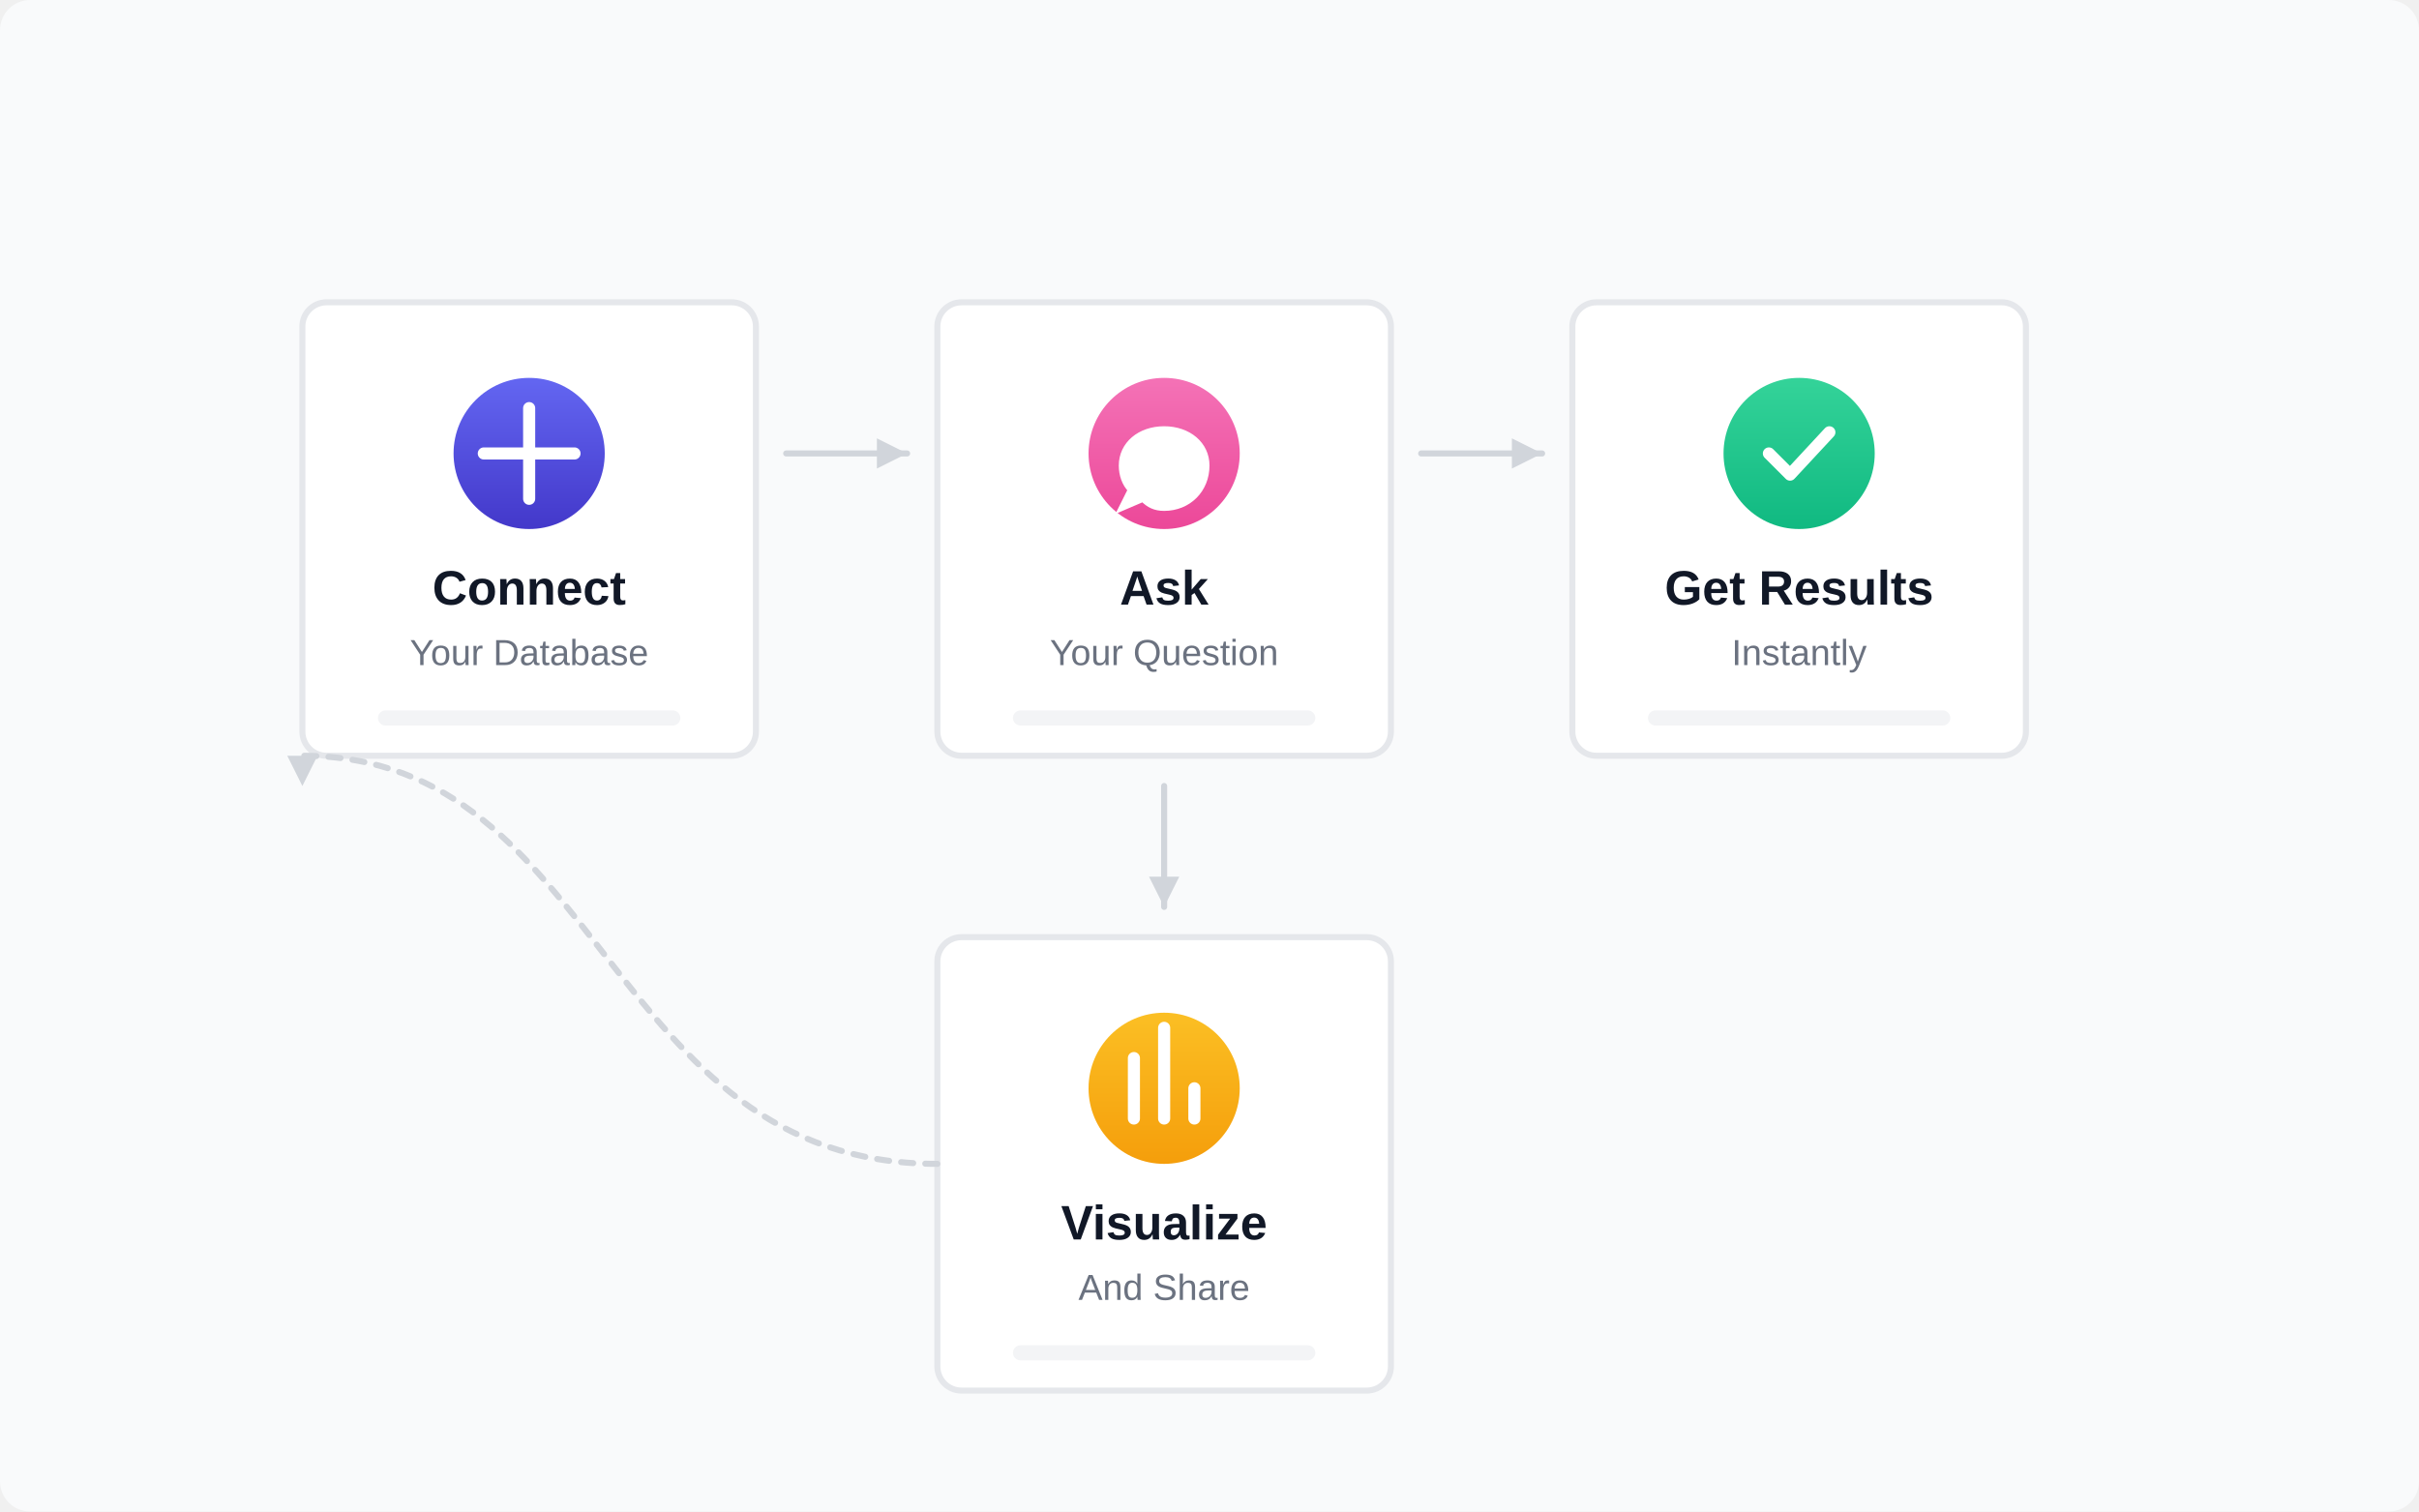
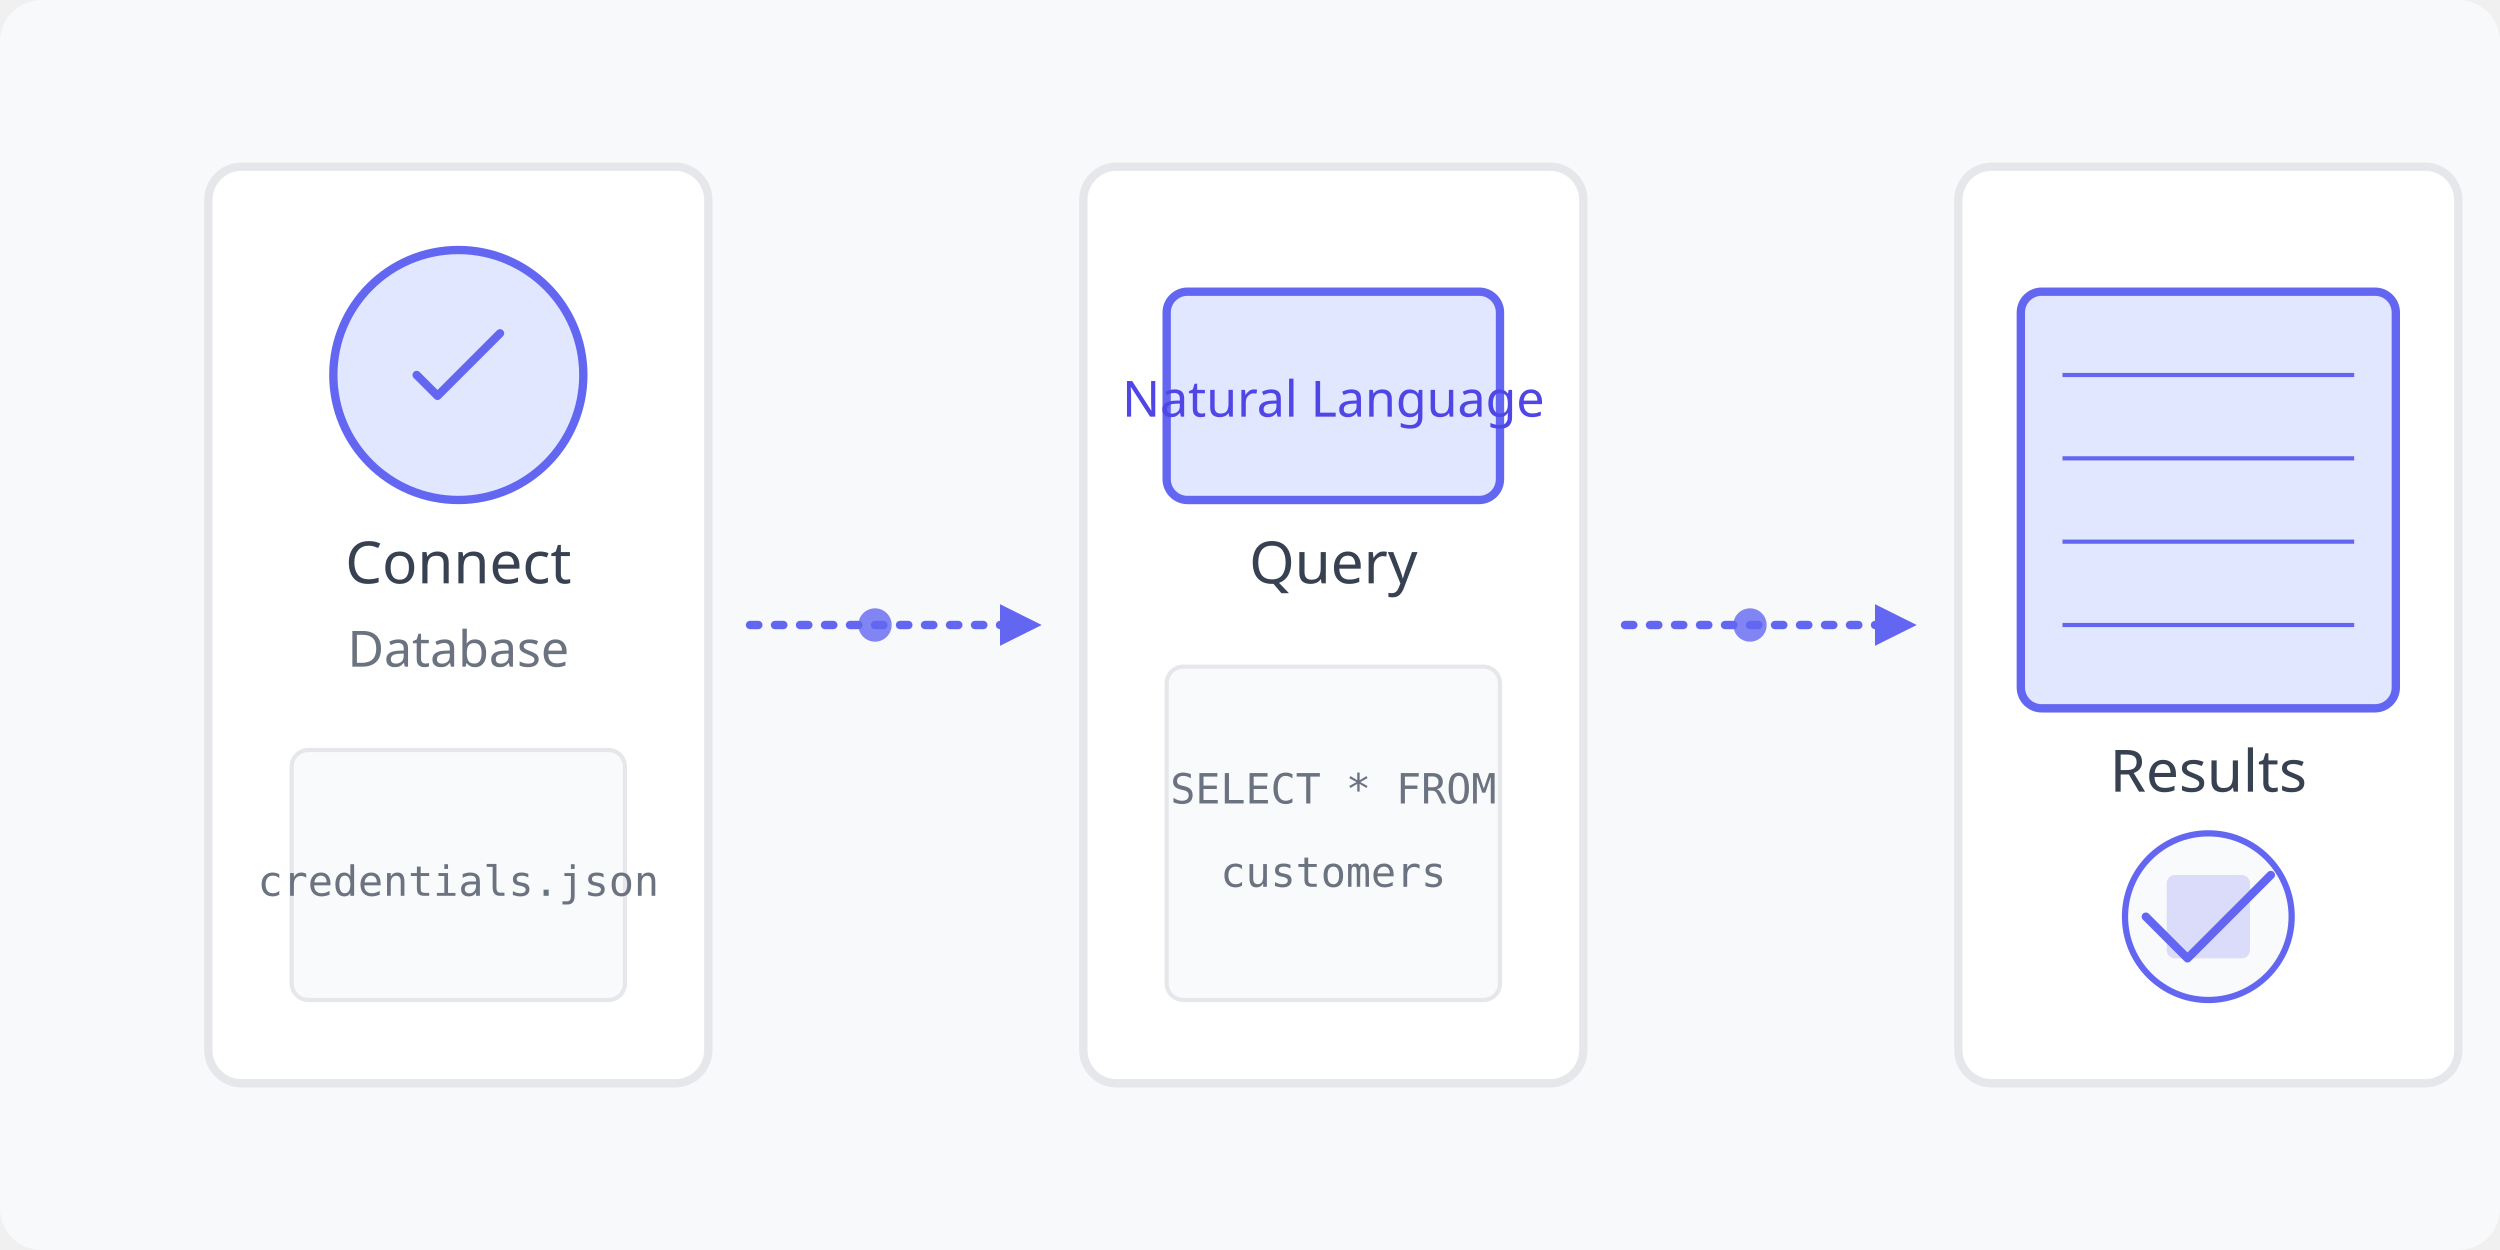
- <svg xmlns="http://www.w3.org/2000/svg" width="800px" height="500px" viewBox="0 0 800 500" version="1.1">
-   <defs>
-     <linearGradient x1="50%" y1="0%" x2="50%" y2="100%" id="gradient-blue">
-       <stop stop-color="#6366F1" offset="0%" />
-       <stop stop-color="#4338CA" offset="100%" />
-     </linearGradient>
-     <linearGradient x1="50%" y1="0%" x2="50%" y2="100%" id="gradient-pink">
-       <stop stop-color="#F472B6" offset="0%" />
-       <stop stop-color="#EC4899" offset="100%" />
-     </linearGradient>
-     <linearGradient x1="50%" y1="0%" x2="50%" y2="100%" id="gradient-green">
-       <stop stop-color="#34D399" offset="0%" />
-       <stop stop-color="#10B981" offset="100%" />
-     </linearGradient>
-     <linearGradient x1="50%" y1="0%" x2="50%" y2="100%" id="gradient-yellow">
-       <stop stop-color="#FBBF24" offset="0%" />
-       <stop stop-color="#F59E0B" offset="100%" />
-     </linearGradient>
-   </defs>
-   <g stroke="none" stroke-width="1" fill="none" fill-rule="evenodd">
-     <rect fill="#F9FAFB" x="0" y="0" width="800" height="500" rx="10" />
-     <g transform="translate(100, 100)">
-       <rect fill="#FFFFFF" stroke="#E5E7EB" stroke-width="2" x="0" y="0" width="150" height="150" rx="8" />
-       <circle fill="url(#gradient-blue)" cx="75" cy="50" r="25" />
-       <path d="M75,35 L75,65 M60,50 L90,50" stroke="#FFFFFF" stroke-width="4" stroke-linecap="round" />
-       <text font-family="Arial" font-size="16" font-weight="bold" fill="#111827" text-anchor="middle" x="75" y="100">Connect</text>
-       <text font-family="Arial" font-size="12" fill="#6B7280" text-anchor="middle" x="75" y="120">Your Database</text>
-       <rect fill="#F3F4F6" x="25" y="135" width="100" height="5" rx="2.5" />
-     </g>
-     <g transform="translate(260, 150)">
-       <line x1="0" y1="0" x2="40" y2="0" stroke="#D1D5DB" stroke-width="2" stroke-linecap="round" />
-       <polygon fill="#D1D5DB" points="40,0 30,-5 30,5" />
-     </g>
-     <g transform="translate(310, 100)">
-       <rect fill="#FFFFFF" stroke="#E5E7EB" stroke-width="2" x="0" y="0" width="150" height="150" rx="8" />
-       <circle fill="url(#gradient-pink)" cx="75" cy="50" r="25" />
-       <path d="M75,42 C67,42 61,47 61,54 C61,57 62,60 64,62 L61,68 L68,65 C70,67 72,68 75,68 C83,68 89,62 89,54 C89,47 83,42 75,42" stroke="#FFFFFF" stroke-width="2" fill="#FFFFFF" />
-       <text font-family="Arial" font-size="16" font-weight="bold" fill="#111827" text-anchor="middle" x="75" y="100">Ask</text>
-       <text font-family="Arial" font-size="12" fill="#6B7280" text-anchor="middle" x="75" y="120">Your Question</text>
-       <rect fill="#F3F4F6" x="25" y="135" width="100" height="5" rx="2.5" />
-     </g>
-     <g transform="translate(470, 150)">
-       <line x1="0" y1="0" x2="40" y2="0" stroke="#D1D5DB" stroke-width="2" stroke-linecap="round" />
-       <polygon fill="#D1D5DB" points="40,0 30,-5 30,5" />
-     </g>
-     <g transform="translate(520, 100)">
-       <rect fill="#FFFFFF" stroke="#E5E7EB" stroke-width="2" x="0" y="0" width="150" height="150" rx="8" />
-       <circle fill="url(#gradient-green)" cx="75" cy="50" r="25" />
-       <path d="M65,50 L72,57 L85,43" stroke="#FFFFFF" stroke-width="4" stroke-linecap="round" stroke-linejoin="round" />
-       <text font-family="Arial" font-size="16" font-weight="bold" fill="#111827" text-anchor="middle" x="75" y="100">Get Results</text>
-       <text font-family="Arial" font-size="12" fill="#6B7280" text-anchor="middle" x="75" y="120">Instantly</text>
-       <rect fill="#F3F4F6" x="25" y="135" width="100" height="5" rx="2.5" />
-     </g>
-     <g transform="translate(385, 260)">
-       <line x1="0" y1="0" x2="0" y2="40" stroke="#D1D5DB" stroke-width="2" stroke-linecap="round" />
-       <polygon fill="#D1D5DB" points="0,40 -5,30 5,30" />
-     </g>
-     <g transform="translate(310, 310)">
-       <rect fill="#FFFFFF" stroke="#E5E7EB" stroke-width="2" x="0" y="0" width="150" height="150" rx="8" />
-       <circle fill="url(#gradient-yellow)" cx="75" cy="50" r="25" />
-       <path d="M65,60 L65,40 M75,60 L75,30 M85,60 L85,50" stroke="#FFFFFF" stroke-width="4" stroke-linecap="round" />
-       <text font-family="Arial" font-size="16" font-weight="bold" fill="#111827" text-anchor="middle" x="75" y="100">Visualize</text>
-       <text font-family="Arial" font-size="12" fill="#6B7280" text-anchor="middle" x="75" y="120">And Share</text>
-       <rect fill="#F3F4F6" x="25" y="135" width="100" height="5" rx="2.5" />
-     </g>
-     <path d="M310,385 C200,385 200,250 100,250 L100,260" stroke="#D1D5DB" stroke-width="2" stroke-linecap="round" stroke-dasharray="4,4" fill="none" />
-     <polygon fill="#D1D5DB" points="100,260 95,250 105,250" />
+ <svg xmlns="http://www.w3.org/2000/svg" width="600" height="300" viewBox="0 0 600 300" fill="none">
+   <rect x="0" y="0" width="600" height="300" fill="#F8F9FA" rx="10" />
+   <g>
+     <rect x="50" y="40" width="120" height="220" rx="8" fill="#FFFFFF" stroke="#E5E7EB" stroke-width="2" />
+     <circle cx="110" cy="90" r="30" fill="#E0E7FF" stroke="#6366F1" stroke-width="2" />
+     <path d="M100 90 L105 95 L120 80" stroke="#6366F1" stroke-width="2" stroke-linecap="round" stroke-linejoin="round" />
+     <text x="110" y="140" font-family="sans-serif" font-size="14" fill="#374151" text-anchor="middle">Connect</text>
+     <text x="110" y="160" font-family="sans-serif" font-size="12" fill="#6B7280" text-anchor="middle">Database</text>
+     <rect x="70" y="180" width="80" height="60" rx="4" fill="#F9FAFB" stroke="#E5E7EB" stroke-width="1" />
+     <text x="110" y="215" font-family="monospace" font-size="10" fill="#6B7280" text-anchor="middle">credentials.json</text>
  </g>
+   <path d="M180 150 L240 150" stroke="#6366F1" stroke-width="2" stroke-linecap="round" stroke-dasharray="2 4" />
+   <polygon points="240,145 250,150 240,155" fill="#6366F1" />
+   <g>
+     <rect x="260" y="40" width="120" height="220" rx="8" fill="#FFFFFF" stroke="#E5E7EB" stroke-width="2" />
+     <rect x="280" y="70" width="80" height="50" rx="5" fill="#E0E7FF" stroke="#6366F1" stroke-width="2" />
+     <text x="320" y="100" font-family="sans-serif" font-size="12" fill="#4F46E5" text-anchor="middle">Natural Language</text>
+     <text x="320" y="140" font-family="sans-serif" font-size="14" fill="#374151" text-anchor="middle">Query</text>
+     <rect x="280" y="160" width="80" height="80" rx="4" fill="#F9FAFB" stroke="#E5E7EB" stroke-width="1" />
+     <text x="320" y="190" font-family="monospace" font-size="10" fill="#6B7280" text-anchor="middle" dominant-baseline="middle">SELECT * FROM</text>
+     <text x="320" y="210" font-family="monospace" font-size="10" fill="#6B7280" text-anchor="middle" dominant-baseline="middle">customers</text>
+   </g>
+   <path d="M390 150 L450 150" stroke="#6366F1" stroke-width="2" stroke-linecap="round" stroke-dasharray="2 4" />
+   <polygon points="450,145 460,150 450,155" fill="#6366F1" />
+   <g>
+     <rect x="470" y="40" width="120" height="220" rx="8" fill="#FFFFFF" stroke="#E5E7EB" stroke-width="2" />
+     <rect x="485" y="70" width="90" height="100" rx="5" fill="#E0E7FF" stroke="#6366F1" stroke-width="2" />
+     <line x1="495" y1="90" x2="565" y2="90" stroke="#6366F1" stroke-width="1" />
+     <line x1="495" y1="110" x2="565" y2="110" stroke="#6366F1" stroke-width="1" />
+     <line x1="495" y1="130" x2="565" y2="130" stroke="#6366F1" stroke-width="1" />
+     <line x1="495" y1="150" x2="565" y2="150" stroke="#6366F1" stroke-width="1" />
+     <text x="530" y="190" font-family="sans-serif" font-size="14" fill="#374151" text-anchor="middle">Results</text>
+     <circle cx="530" cy="220" r="20" fill="#F9FAFB" stroke="#6366F1" stroke-width="1.5" />
+     <rect x="520" y="210" width="20" height="20" rx="2" fill="#6366F1" opacity="0.2" />
+     <path d="M515 220 L525 230 L545 210" stroke="#6366F1" stroke-width="2" stroke-linecap="round" stroke-linejoin="round" />
+   </g>
+   <circle cx="210" cy="150" r="4" fill="#6366F1" opacity="0.8">
+     <animate attributeName="opacity" values="0.8;0.2;0.8" dur="2s" repeatCount="indefinite" />
+   </circle>
+   <circle cx="420" cy="150" r="4" fill="#6366F1" opacity="0.8">
+     <animate attributeName="opacity" values="0.8;0.2;0.8" dur="2s" repeatCount="indefinite" begin="0.7s" />
+   </circle>
</svg>
